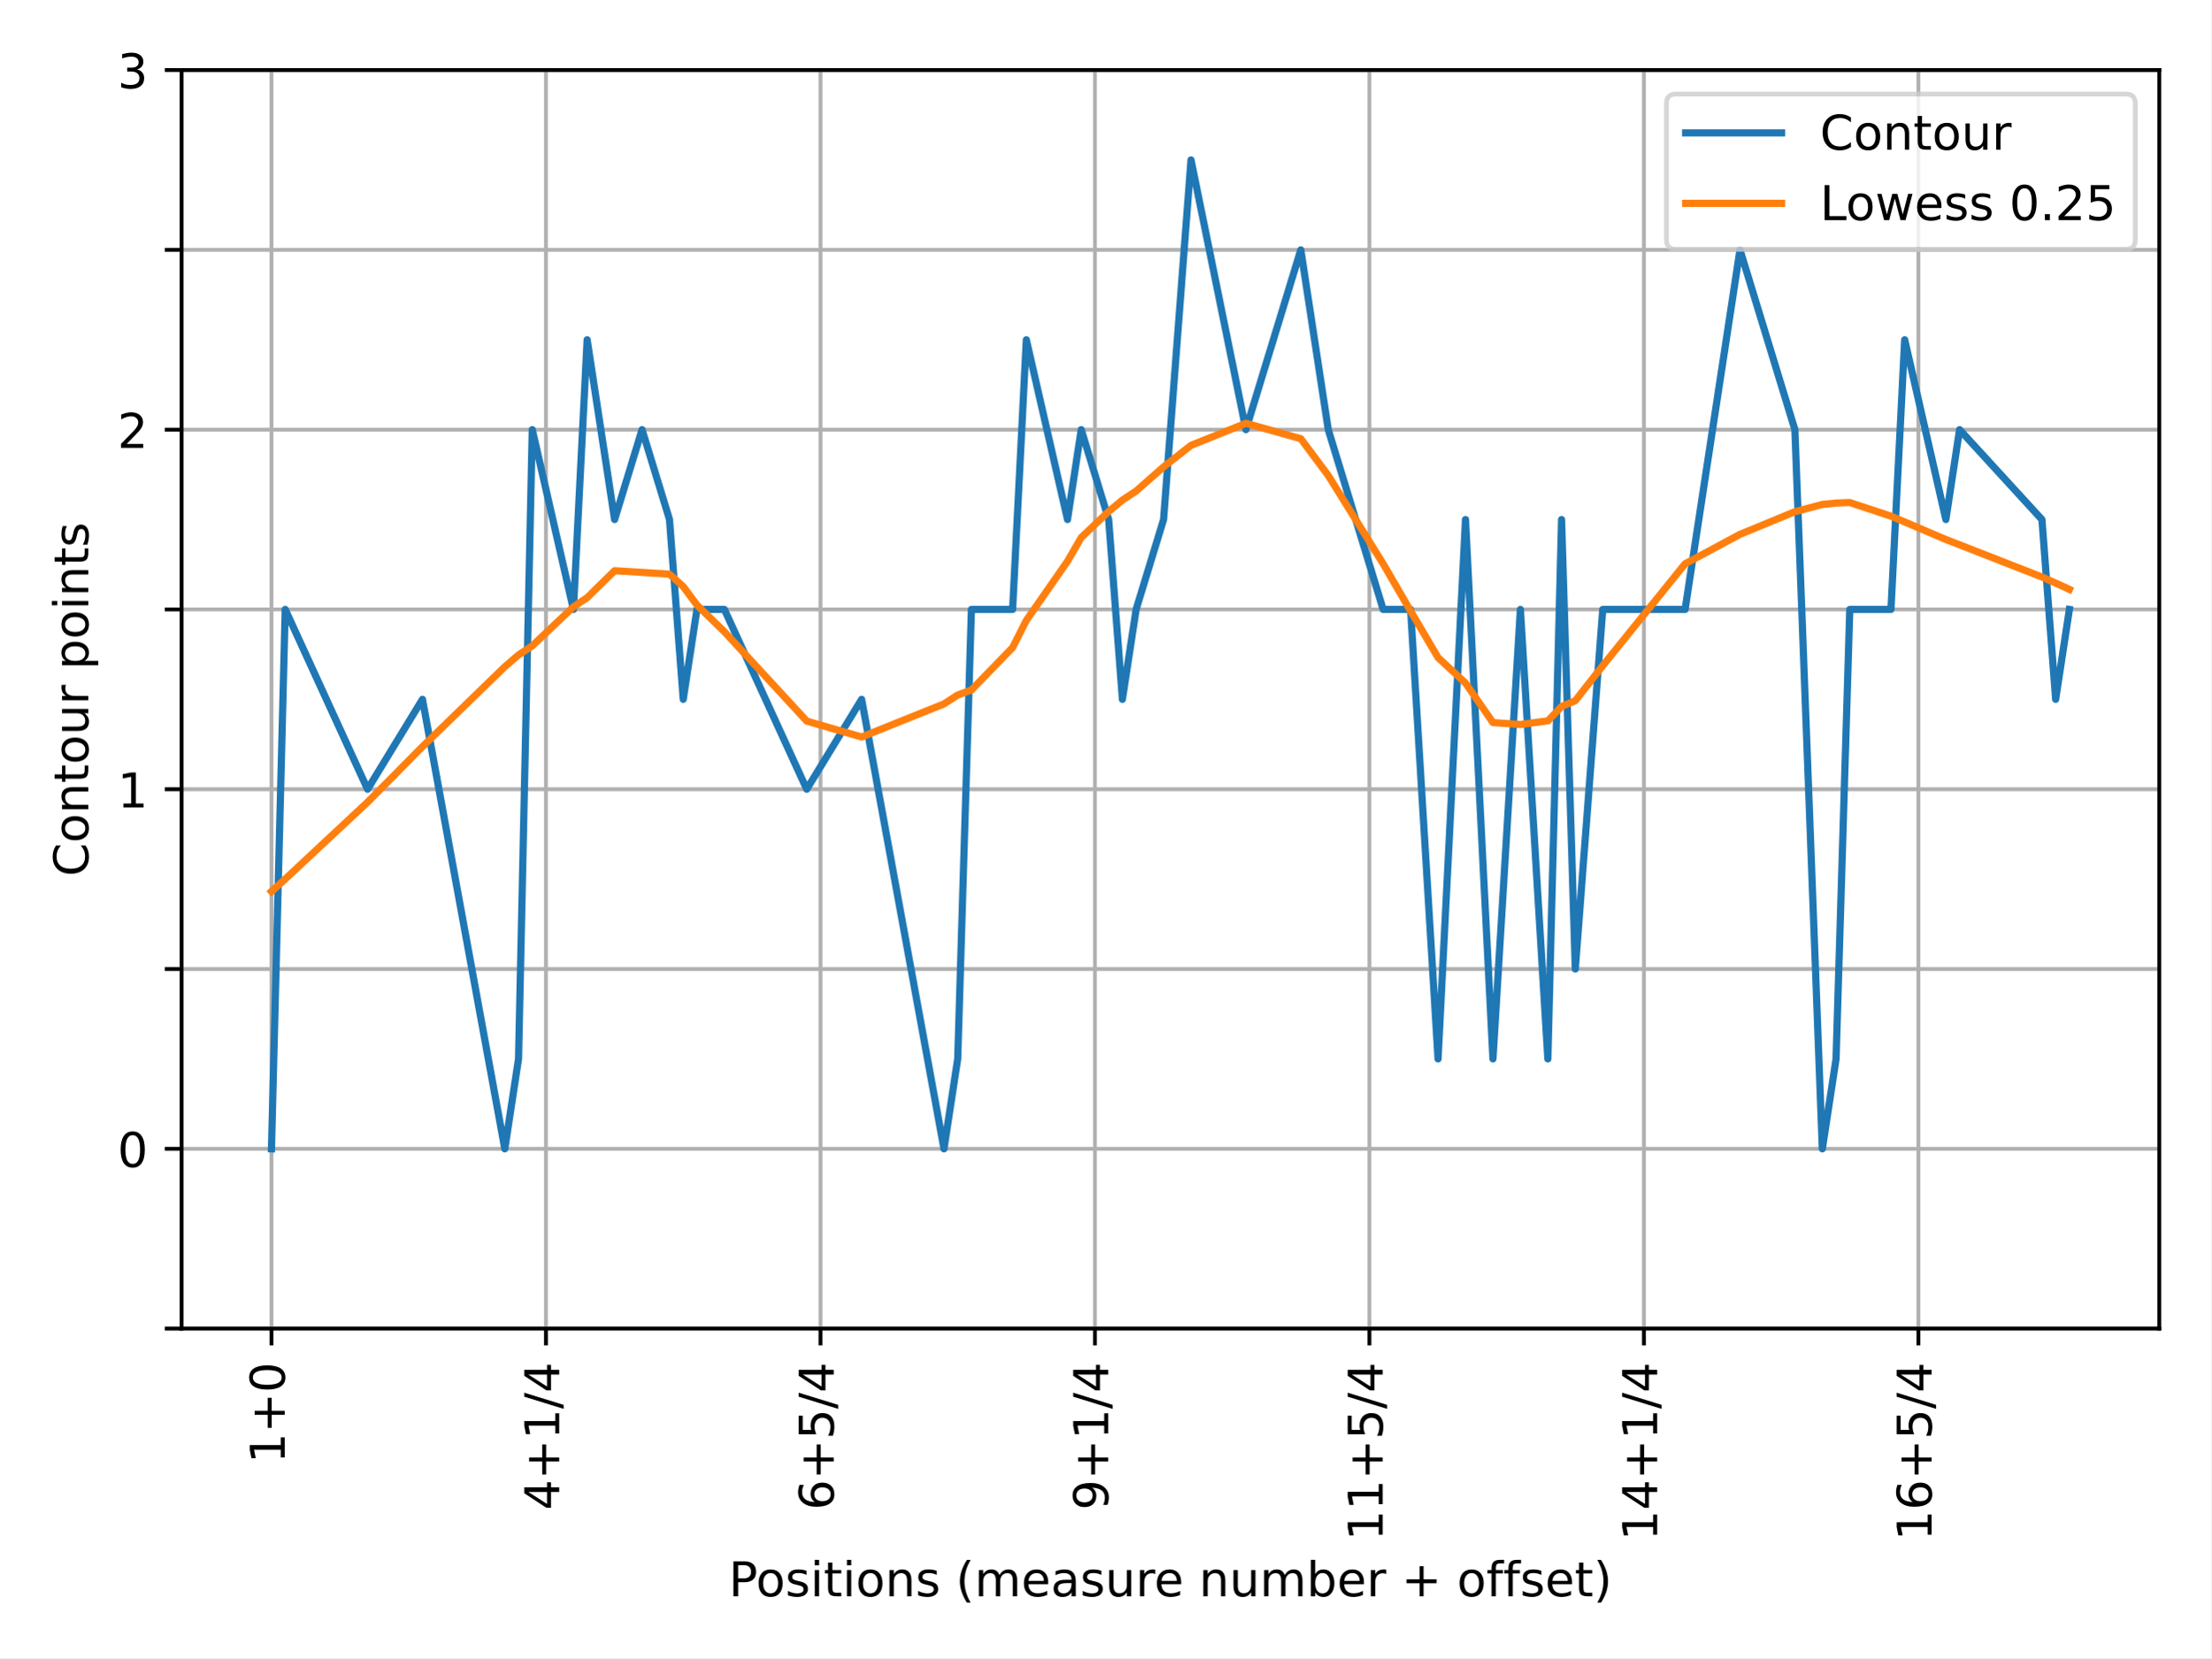
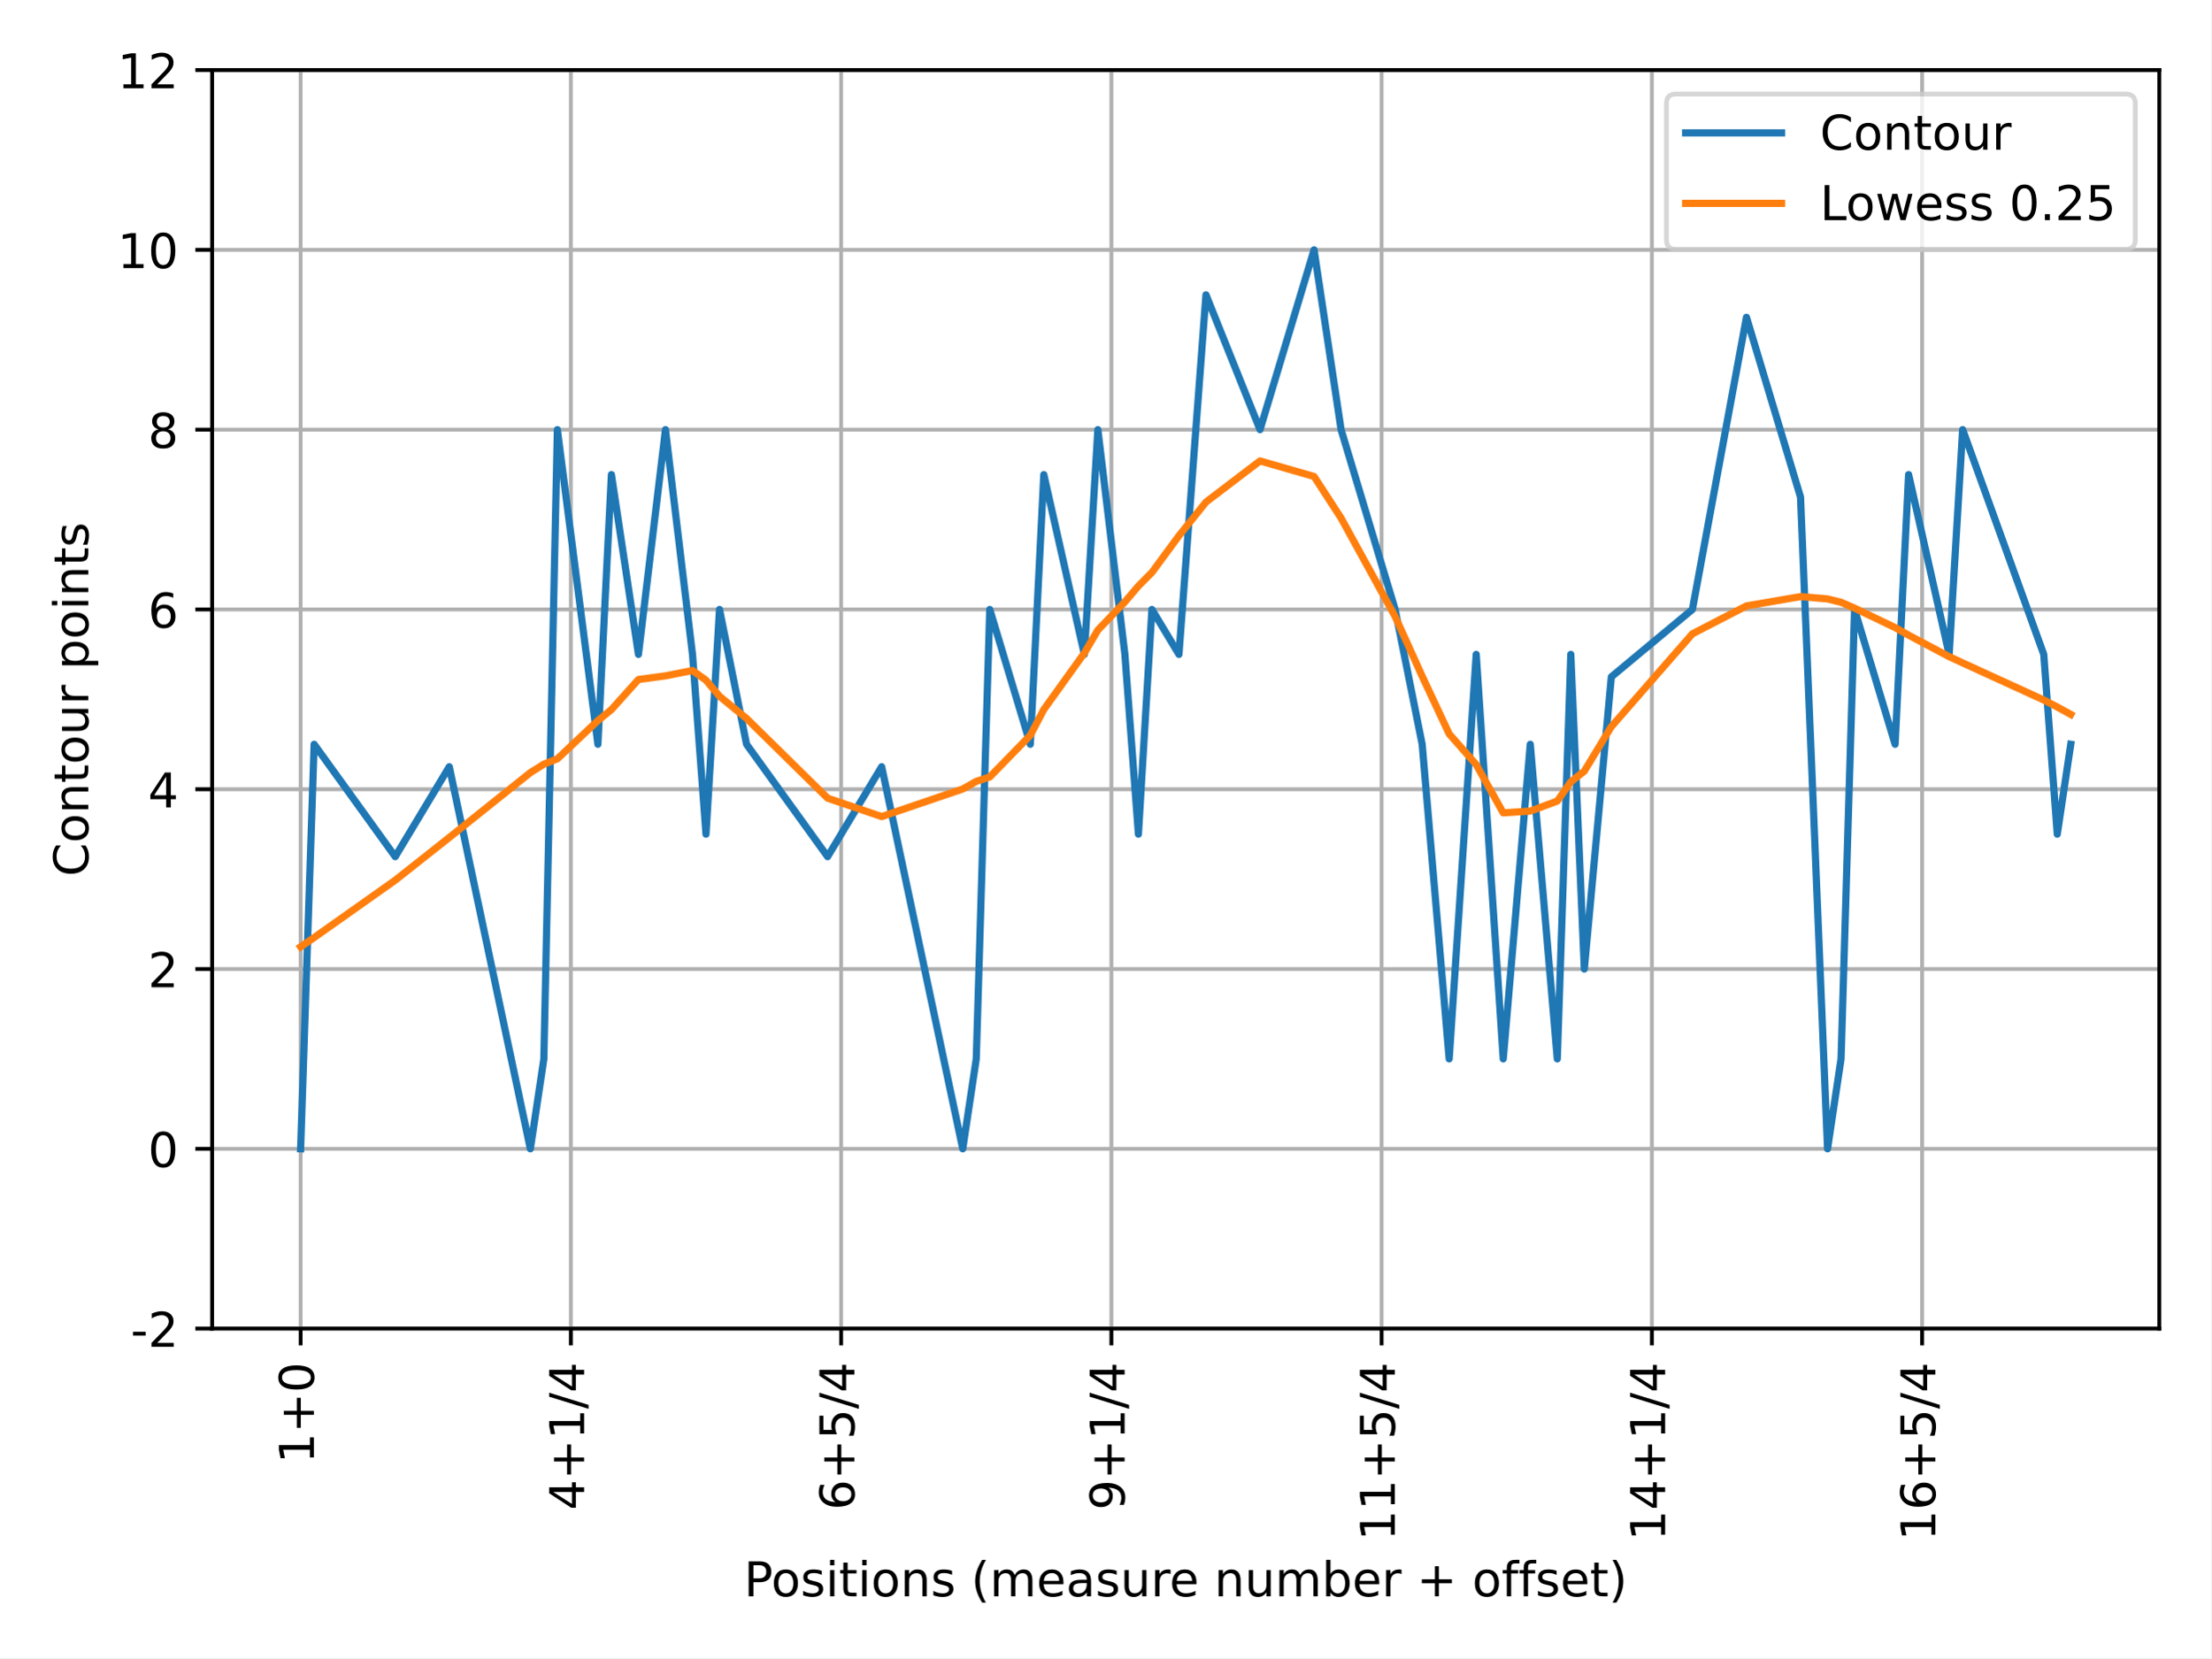
<svg xmlns="http://www.w3.org/2000/svg" xmlns:xlink="http://www.w3.org/1999/xlink" width="460.8pt" height="345.6pt" viewBox="0 0 460.8 345.6" version="1.1">
  <defs>
    <style type="text/css">*{stroke-linejoin: round; stroke-linecap: butt}</style>
  </defs>
  <g id="figure_1">
    <g id="patch_1">
      <path d="M 0 345.6  L 460.8 345.6  L 460.8 0  L 0 0  z " style="fill: #ffffff" />
    </g>
    <g id="axes_1">
      <g id="patch_2">
-         <path d="M 37.841 276.923  L 450 276.923  L 450 14.599  L 37.841 14.599  z " style="fill: #ffffff" />
+         <path d="M 44.203 276.923  L 450 276.923  L 450 14.599  L 44.203 14.599  z " style="fill: #ffffff" />
      </g>
      <g id="matplotlib.axis_1">
        <g id="xtick_1">
          <g id="line2d_1">
-             <path d="M 56.575 276.923  L 56.575 14.599  " clip-path="url(#pb694dc9ce9)" style="fill: none; stroke: #b0b0b0; stroke-width: 0.8; stroke-linecap: square" />
+             <path d="M 62.648 276.923  L 62.648 14.599  " clip-path="url(#pce6628a669)" style="fill: none; stroke: #b0b0b0; stroke-width: 0.8; stroke-linecap: square" />
          </g>
          <g id="line2d_2">
            <defs>
-               <path id="mc96e5336cb" d="M 0 0  L 0 3.5  " style="stroke: #000000; stroke-width: 0.8" />
+               <path id="m8ea918b895" d="M 0 0  L 0 3.5  " style="stroke: #000000; stroke-width: 0.8" />
            </defs>
            <g>
-               <use xlink:href="#mc96e5336cb" x="56.575" y="276.923" style="stroke: #000000; stroke-width: 0.8" />
+               <use xlink:href="#m8ea918b895" x="62.648" y="276.923" style="stroke: #000000; stroke-width: 0.8" />
            </g>
          </g>
          <g id="text_1">
-             <g transform="translate(59.33452 305.0281) rotate(-90) scale(0.1 -0.1)">
+             <g transform="translate(65.40781 305.0281) rotate(-90) scale(0.1 -0.1)">
              <defs>
                <path id="DejaVuSans-31" d="M 794 531  L 1825 531  L 1825 4091  L 703 3866  L 703 4441  L 1819 4666  L 2450 4666  L 2450 531  L 3481 531  L 3481 0  L 794 0  L 794 531  z " transform="scale(0.015625)" />
                <path id="DejaVuSans-2b" d="M 2944 4013  L 2944 2272  L 4684 2272  L 4684 1741  L 2944 1741  L 2944 0  L 2419 0  L 2419 1741  L 678 1741  L 678 2272  L 2419 2272  L 2419 4013  L 2944 4013  z " transform="scale(0.015625)" />
                <path id="DejaVuSans-30" d="M 2034 4250  Q 1547 4250 1301 3770  Q 1056 3291 1056 2328  Q 1056 1369 1301 889  Q 1547 409 2034 409  Q 2525 409 2770 889  Q 3016 1369 3016 2328  Q 3016 3291 2770 3770  Q 2525 4250 2034 4250  z M 2034 4750  Q 2819 4750 3233 4129  Q 3647 3509 3647 2328  Q 3647 1150 3233 529  Q 2819 -91 2034 -91  Q 1250 -91 836 529  Q 422 1150 422 2328  Q 422 3509 836 4129  Q 1250 4750 2034 4750  z " transform="scale(0.015625)" />
              </defs>
              <use xlink:href="#DejaVuSans-31" />
              <use xlink:href="#DejaVuSans-2b" x="63.623" />
              <use xlink:href="#DejaVuSans-30" x="147.412" />
            </g>
          </g>
        </g>
        <g id="xtick_2">
          <g id="line2d_3">
-             <path d="M 113.78 276.923  L 113.78 14.599  " clip-path="url(#pb694dc9ce9)" style="fill: none; stroke: #b0b0b0; stroke-width: 0.8; stroke-linecap: square" />
+             <path d="M 118.97 276.923  L 118.97 14.599  " clip-path="url(#pce6628a669)" style="fill: none; stroke: #b0b0b0; stroke-width: 0.8; stroke-linecap: square" />
          </g>
          <g id="line2d_4">
            <g>
-               <use xlink:href="#mc96e5336cb" x="113.78" y="276.923" style="stroke: #000000; stroke-width: 0.8" />
+               <use xlink:href="#m8ea918b895" x="118.97" y="276.923" style="stroke: #000000; stroke-width: 0.8" />
            </g>
          </g>
          <g id="text_2">
-             <g transform="translate(116.5391 314.7594) rotate(-90) scale(0.1 -0.1)">
+             <g transform="translate(121.7294 314.7594) rotate(-90) scale(0.1 -0.1)">
              <defs>
                <path id="DejaVuSans-34" d="M 2419 4116  L 825 1625  L 2419 1625  L 2419 4116  z M 2253 4666  L 3047 4666  L 3047 1625  L 3713 1625  L 3713 1100  L 3047 1100  L 3047 0  L 2419 0  L 2419 1100  L 313 1100  L 313 1709  L 2253 4666  z " transform="scale(0.015625)" />
                <path id="DejaVuSans-2f" d="M 1625 4666  L 2156 4666  L 531 -594  L 0 -594  L 1625 4666  z " transform="scale(0.015625)" />
              </defs>
              <use xlink:href="#DejaVuSans-34" />
              <use xlink:href="#DejaVuSans-2b" x="63.623" />
              <use xlink:href="#DejaVuSans-31" x="147.412" />
              <use xlink:href="#DejaVuSans-2f" x="211.035" />
              <use xlink:href="#DejaVuSans-34" x="244.727" />
            </g>
          </g>
        </g>
        <g id="xtick_3">
          <g id="line2d_5">
-             <path d="M 170.984 276.923  L 170.984 14.599  " clip-path="url(#pb694dc9ce9)" style="fill: none; stroke: #b0b0b0; stroke-width: 0.8; stroke-linecap: square" />
+             <path d="M 175.292 276.923  L 175.292 14.599  " clip-path="url(#pce6628a669)" style="fill: none; stroke: #b0b0b0; stroke-width: 0.8; stroke-linecap: square" />
          </g>
          <g id="line2d_6">
            <g>
-               <use xlink:href="#mc96e5336cb" x="170.984" y="276.923" style="stroke: #000000; stroke-width: 0.8" />
+               <use xlink:href="#m8ea918b895" x="175.292" y="276.923" style="stroke: #000000; stroke-width: 0.8" />
            </g>
          </g>
          <g id="text_3">
-             <g transform="translate(173.7438 314.7594) rotate(-90) scale(0.1 -0.1)">
+             <g transform="translate(178.0509 314.7594) rotate(-90) scale(0.1 -0.1)">
              <defs>
                <path id="DejaVuSans-36" d="M 2113 2584  Q 1688 2584 1439 2293  Q 1191 2003 1191 1497  Q 1191 994 1439 701  Q 1688 409 2113 409  Q 2538 409 2786 701  Q 3034 994 3034 1497  Q 3034 2003 2786 2293  Q 2538 2584 2113 2584  z M 3366 4563  L 3366 3988  Q 3128 4100 2886 4159  Q 2644 4219 2406 4219  Q 1781 4219 1451 3797  Q 1122 3375 1075 2522  Q 1259 2794 1537 2939  Q 1816 3084 2150 3084  Q 2853 3084 3261 2657  Q 3669 2231 3669 1497  Q 3669 778 3244 343  Q 2819 -91 2113 -91  Q 1303 -91 875 529  Q 447 1150 447 2328  Q 447 3434 972 4092  Q 1497 4750 2381 4750  Q 2619 4750 2861 4703  Q 3103 4656 3366 4563  z " transform="scale(0.015625)" />
                <path id="DejaVuSans-35" d="M 691 4666  L 3169 4666  L 3169 4134  L 1269 4134  L 1269 2991  Q 1406 3038 1543 3061  Q 1681 3084 1819 3084  Q 2600 3084 3056 2656  Q 3513 2228 3513 1497  Q 3513 744 3044 326  Q 2575 -91 1722 -91  Q 1428 -91 1123 -41  Q 819 9 494 109  L 494 744  Q 775 591 1075 516  Q 1375 441 1709 441  Q 2250 441 2565 725  Q 2881 1009 2881 1497  Q 2881 1984 2565 2268  Q 2250 2553 1709 2553  Q 1456 2553 1204 2497  Q 953 2441 691 2322  L 691 4666  z " transform="scale(0.015625)" />
              </defs>
              <use xlink:href="#DejaVuSans-36" />
              <use xlink:href="#DejaVuSans-2b" x="63.623" />
              <use xlink:href="#DejaVuSans-35" x="147.412" />
              <use xlink:href="#DejaVuSans-2f" x="211.035" />
              <use xlink:href="#DejaVuSans-34" x="244.727" />
            </g>
          </g>
        </g>
        <g id="xtick_4">
          <g id="line2d_7">
-             <path d="M 228.189 276.923  L 228.189 14.599  " clip-path="url(#pb694dc9ce9)" style="fill: none; stroke: #b0b0b0; stroke-width: 0.8; stroke-linecap: square" />
+             <path d="M 231.613 276.923  L 231.613 14.599  " clip-path="url(#pce6628a669)" style="fill: none; stroke: #b0b0b0; stroke-width: 0.8; stroke-linecap: square" />
          </g>
          <g id="line2d_8">
            <g>
-               <use xlink:href="#mc96e5336cb" x="228.189" y="276.923" style="stroke: #000000; stroke-width: 0.8" />
+               <use xlink:href="#m8ea918b895" x="231.613" y="276.923" style="stroke: #000000; stroke-width: 0.8" />
            </g>
          </g>
          <g id="text_4">
-             <g transform="translate(230.9484 314.7594) rotate(-90) scale(0.1 -0.1)">
+             <g transform="translate(234.3725 314.7594) rotate(-90) scale(0.1 -0.1)">
              <defs>
                <path id="DejaVuSans-39" d="M 703 97  L 703 672  Q 941 559 1184 500  Q 1428 441 1663 441  Q 2288 441 2617 861  Q 2947 1281 2994 2138  Q 2813 1869 2534 1725  Q 2256 1581 1919 1581  Q 1219 1581 811 2004  Q 403 2428 403 3163  Q 403 3881 828 4315  Q 1253 4750 1959 4750  Q 2769 4750 3195 4129  Q 3622 3509 3622 2328  Q 3622 1225 3098 567  Q 2575 -91 1691 -91  Q 1453 -91 1209 -44  Q 966 3 703 97  z M 1959 2075  Q 2384 2075 2632 2365  Q 2881 2656 2881 3163  Q 2881 3666 2632 3958  Q 2384 4250 1959 4250  Q 1534 4250 1286 3958  Q 1038 3666 1038 3163  Q 1038 2656 1286 2365  Q 1534 2075 1959 2075  z " transform="scale(0.015625)" />
              </defs>
              <use xlink:href="#DejaVuSans-39" />
              <use xlink:href="#DejaVuSans-2b" x="63.623" />
              <use xlink:href="#DejaVuSans-31" x="147.412" />
              <use xlink:href="#DejaVuSans-2f" x="211.035" />
              <use xlink:href="#DejaVuSans-34" x="244.727" />
            </g>
          </g>
        </g>
        <g id="xtick_5">
          <g id="line2d_9">
-             <path d="M 285.394 276.923  L 285.394 14.599  " clip-path="url(#pb694dc9ce9)" style="fill: none; stroke: #b0b0b0; stroke-width: 0.8; stroke-linecap: square" />
+             <path d="M 287.935 276.923  L 287.935 14.599  " clip-path="url(#pce6628a669)" style="fill: none; stroke: #b0b0b0; stroke-width: 0.8; stroke-linecap: square" />
          </g>
          <g id="line2d_10">
            <g>
-               <use xlink:href="#mc96e5336cb" x="285.394" y="276.923" style="stroke: #000000; stroke-width: 0.8" />
+               <use xlink:href="#m8ea918b895" x="287.935" y="276.923" style="stroke: #000000; stroke-width: 0.8" />
            </g>
          </g>
          <g id="text_5">
-             <g transform="translate(288.153 321.1219) rotate(-90) scale(0.1 -0.1)">
+             <g transform="translate(290.6941 321.1219) rotate(-90) scale(0.1 -0.1)">
              <use xlink:href="#DejaVuSans-31" />
              <use xlink:href="#DejaVuSans-31" x="63.623" />
              <use xlink:href="#DejaVuSans-2b" x="127.246" />
              <use xlink:href="#DejaVuSans-35" x="211.035" />
              <use xlink:href="#DejaVuSans-2f" x="274.658" />
              <use xlink:href="#DejaVuSans-34" x="308.35" />
            </g>
          </g>
        </g>
        <g id="xtick_6">
          <g id="line2d_11">
-             <path d="M 342.598 276.923  L 342.598 14.599  " clip-path="url(#pb694dc9ce9)" style="fill: none; stroke: #b0b0b0; stroke-width: 0.8; stroke-linecap: square" />
+             <path d="M 344.256 276.923  L 344.256 14.599  " clip-path="url(#pce6628a669)" style="fill: none; stroke: #b0b0b0; stroke-width: 0.8; stroke-linecap: square" />
          </g>
          <g id="line2d_12">
            <g>
-               <use xlink:href="#mc96e5336cb" x="342.598" y="276.923" style="stroke: #000000; stroke-width: 0.8" />
+               <use xlink:href="#m8ea918b895" x="344.256" y="276.923" style="stroke: #000000; stroke-width: 0.8" />
            </g>
          </g>
          <g id="text_6">
-             <g transform="translate(345.3577 321.1219) rotate(-90) scale(0.1 -0.1)">
+             <g transform="translate(347.0156 321.1219) rotate(-90) scale(0.1 -0.1)">
              <use xlink:href="#DejaVuSans-31" />
              <use xlink:href="#DejaVuSans-34" x="63.623" />
              <use xlink:href="#DejaVuSans-2b" x="127.246" />
              <use xlink:href="#DejaVuSans-31" x="211.035" />
              <use xlink:href="#DejaVuSans-2f" x="274.658" />
              <use xlink:href="#DejaVuSans-34" x="308.35" />
            </g>
          </g>
        </g>
        <g id="xtick_7">
          <g id="line2d_13">
-             <path d="M 399.803 276.923  L 399.803 14.599  " clip-path="url(#pb694dc9ce9)" style="fill: none; stroke: #b0b0b0; stroke-width: 0.8; stroke-linecap: square" />
+             <path d="M 400.578 276.923  L 400.578 14.599  " clip-path="url(#pce6628a669)" style="fill: none; stroke: #b0b0b0; stroke-width: 0.8; stroke-linecap: square" />
          </g>
          <g id="line2d_14">
            <g>
-               <use xlink:href="#mc96e5336cb" x="399.803" y="276.923" style="stroke: #000000; stroke-width: 0.8" />
+               <use xlink:href="#m8ea918b895" x="400.578" y="276.923" style="stroke: #000000; stroke-width: 0.8" />
            </g>
          </g>
          <g id="text_7">
-             <g transform="translate(402.5623 321.1219) rotate(-90) scale(0.1 -0.1)">
+             <g transform="translate(403.3372 321.1219) rotate(-90) scale(0.1 -0.1)">
              <use xlink:href="#DejaVuSans-31" />
              <use xlink:href="#DejaVuSans-36" x="63.623" />
              <use xlink:href="#DejaVuSans-2b" x="127.246" />
              <use xlink:href="#DejaVuSans-35" x="211.035" />
              <use xlink:href="#DejaVuSans-2f" x="274.658" />
              <use xlink:href="#DejaVuSans-34" x="308.35" />
            </g>
          </g>
        </g>
        <g id="text_8">
-           <g transform="translate(151.8648 332.7203) scale(0.1 -0.1)">
+           <g transform="translate(155.0461 332.7203) scale(0.1 -0.1)">
            <defs>
              <path id="DejaVuSans-50" d="M 1259 4147  L 1259 2394  L 2053 2394  Q 2494 2394 2734 2622  Q 2975 2850 2975 3272  Q 2975 3691 2734 3919  Q 2494 4147 2053 4147  L 1259 4147  z M 628 4666  L 2053 4666  Q 2838 4666 3239 4311  Q 3641 3956 3641 3272  Q 3641 2581 3239 2228  Q 2838 1875 2053 1875  L 1259 1875  L 1259 0  L 628 0  L 628 4666  z " transform="scale(0.015625)" />
              <path id="DejaVuSans-6f" d="M 1959 3097  Q 1497 3097 1228 2736  Q 959 2375 959 1747  Q 959 1119 1226 758  Q 1494 397 1959 397  Q 2419 397 2687 759  Q 2956 1122 2956 1747  Q 2956 2369 2687 2733  Q 2419 3097 1959 3097  z M 1959 3584  Q 2709 3584 3137 3096  Q 3566 2609 3566 1747  Q 3566 888 3137 398  Q 2709 -91 1959 -91  Q 1206 -91 779 398  Q 353 888 353 1747  Q 353 2609 779 3096  Q 1206 3584 1959 3584  z " transform="scale(0.015625)" />
              <path id="DejaVuSans-73" d="M 2834 3397  L 2834 2853  Q 2591 2978 2328 3040  Q 2066 3103 1784 3103  Q 1356 3103 1142 2972  Q 928 2841 928 2578  Q 928 2378 1081 2264  Q 1234 2150 1697 2047  L 1894 2003  Q 2506 1872 2764 1633  Q 3022 1394 3022 966  Q 3022 478 2636 193  Q 2250 -91 1575 -91  Q 1294 -91 989 -36  Q 684 19 347 128  L 347 722  Q 666 556 975 473  Q 1284 391 1588 391  Q 1994 391 2212 530  Q 2431 669 2431 922  Q 2431 1156 2273 1281  Q 2116 1406 1581 1522  L 1381 1569  Q 847 1681 609 1914  Q 372 2147 372 2553  Q 372 3047 722 3315  Q 1072 3584 1716 3584  Q 2034 3584 2315 3537  Q 2597 3491 2834 3397  z " transform="scale(0.015625)" />
              <path id="DejaVuSans-69" d="M 603 3500  L 1178 3500  L 1178 0  L 603 0  L 603 3500  z M 603 4863  L 1178 4863  L 1178 4134  L 603 4134  L 603 4863  z " transform="scale(0.015625)" />
              <path id="DejaVuSans-74" d="M 1172 4494  L 1172 3500  L 2356 3500  L 2356 3053  L 1172 3053  L 1172 1153  Q 1172 725 1289 603  Q 1406 481 1766 481  L 2356 481  L 2356 0  L 1766 0  Q 1100 0 847 248  Q 594 497 594 1153  L 594 3053  L 172 3053  L 172 3500  L 594 3500  L 594 4494  L 1172 4494  z " transform="scale(0.015625)" />
              <path id="DejaVuSans-6e" d="M 3513 2113  L 3513 0  L 2938 0  L 2938 2094  Q 2938 2591 2744 2837  Q 2550 3084 2163 3084  Q 1697 3084 1428 2787  Q 1159 2491 1159 1978  L 1159 0  L 581 0  L 581 3500  L 1159 3500  L 1159 2956  Q 1366 3272 1645 3428  Q 1925 3584 2291 3584  Q 2894 3584 3203 3211  Q 3513 2838 3513 2113  z " transform="scale(0.015625)" />
              <path id="DejaVuSans-20" transform="scale(0.015625)" />
              <path id="DejaVuSans-28" d="M 1984 4856  Q 1566 4138 1362 3434  Q 1159 2731 1159 2009  Q 1159 1288 1364 580  Q 1569 -128 1984 -844  L 1484 -844  Q 1016 -109 783 600  Q 550 1309 550 2009  Q 550 2706 781 3412  Q 1013 4119 1484 4856  L 1984 4856  z " transform="scale(0.015625)" />
              <path id="DejaVuSans-6d" d="M 3328 2828  Q 3544 3216 3844 3400  Q 4144 3584 4550 3584  Q 5097 3584 5394 3201  Q 5691 2819 5691 2113  L 5691 0  L 5113 0  L 5113 2094  Q 5113 2597 4934 2840  Q 4756 3084 4391 3084  Q 3944 3084 3684 2787  Q 3425 2491 3425 1978  L 3425 0  L 2847 0  L 2847 2094  Q 2847 2600 2669 2842  Q 2491 3084 2119 3084  Q 1678 3084 1418 2786  Q 1159 2488 1159 1978  L 1159 0  L 581 0  L 581 3500  L 1159 3500  L 1159 2956  Q 1356 3278 1631 3431  Q 1906 3584 2284 3584  Q 2666 3584 2933 3390  Q 3200 3197 3328 2828  z " transform="scale(0.015625)" />
              <path id="DejaVuSans-65" d="M 3597 1894  L 3597 1613  L 953 1613  Q 991 1019 1311 708  Q 1631 397 2203 397  Q 2534 397 2845 478  Q 3156 559 3463 722  L 3463 178  Q 3153 47 2828 -22  Q 2503 -91 2169 -91  Q 1331 -91 842 396  Q 353 884 353 1716  Q 353 2575 817 3079  Q 1281 3584 2069 3584  Q 2775 3584 3186 3129  Q 3597 2675 3597 1894  z M 3022 2063  Q 3016 2534 2758 2815  Q 2500 3097 2075 3097  Q 1594 3097 1305 2825  Q 1016 2553 972 2059  L 3022 2063  z " transform="scale(0.015625)" />
              <path id="DejaVuSans-61" d="M 2194 1759  Q 1497 1759 1228 1600  Q 959 1441 959 1056  Q 959 750 1161 570  Q 1363 391 1709 391  Q 2188 391 2477 730  Q 2766 1069 2766 1631  L 2766 1759  L 2194 1759  z M 3341 1997  L 3341 0  L 2766 0  L 2766 531  Q 2569 213 2275 61  Q 1981 -91 1556 -91  Q 1019 -91 701 211  Q 384 513 384 1019  Q 384 1609 779 1909  Q 1175 2209 1959 2209  L 2766 2209  L 2766 2266  Q 2766 2663 2505 2880  Q 2244 3097 1772 3097  Q 1472 3097 1187 3025  Q 903 2953 641 2809  L 641 3341  Q 956 3463 1253 3523  Q 1550 3584 1831 3584  Q 2591 3584 2966 3190  Q 3341 2797 3341 1997  z " transform="scale(0.015625)" />
              <path id="DejaVuSans-75" d="M 544 1381  L 544 3500  L 1119 3500  L 1119 1403  Q 1119 906 1312 657  Q 1506 409 1894 409  Q 2359 409 2629 706  Q 2900 1003 2900 1516  L 2900 3500  L 3475 3500  L 3475 0  L 2900 0  L 2900 538  Q 2691 219 2414 64  Q 2138 -91 1772 -91  Q 1169 -91 856 284  Q 544 659 544 1381  z M 1991 3584  L 1991 3584  z " transform="scale(0.015625)" />
              <path id="DejaVuSans-72" d="M 2631 2963  Q 2534 3019 2420 3045  Q 2306 3072 2169 3072  Q 1681 3072 1420 2755  Q 1159 2438 1159 1844  L 1159 0  L 581 0  L 581 3500  L 1159 3500  L 1159 2956  Q 1341 3275 1631 3429  Q 1922 3584 2338 3584  Q 2397 3584 2469 3576  Q 2541 3569 2628 3553  L 2631 2963  z " transform="scale(0.015625)" />
              <path id="DejaVuSans-62" d="M 3116 1747  Q 3116 2381 2855 2742  Q 2594 3103 2138 3103  Q 1681 3103 1420 2742  Q 1159 2381 1159 1747  Q 1159 1113 1420 752  Q 1681 391 2138 391  Q 2594 391 2855 752  Q 3116 1113 3116 1747  z M 1159 2969  Q 1341 3281 1617 3432  Q 1894 3584 2278 3584  Q 2916 3584 3314 3078  Q 3713 2572 3713 1747  Q 3713 922 3314 415  Q 2916 -91 2278 -91  Q 1894 -91 1617 61  Q 1341 213 1159 525  L 1159 0  L 581 0  L 581 4863  L 1159 4863  L 1159 2969  z " transform="scale(0.015625)" />
              <path id="DejaVuSans-66" d="M 2375 4863  L 2375 4384  L 1825 4384  Q 1516 4384 1395 4259  Q 1275 4134 1275 3809  L 1275 3500  L 2222 3500  L 2222 3053  L 1275 3053  L 1275 0  L 697 0  L 697 3053  L 147 3053  L 147 3500  L 697 3500  L 697 3744  Q 697 4328 969 4595  Q 1241 4863 1831 4863  L 2375 4863  z " transform="scale(0.015625)" />
              <path id="DejaVuSans-29" d="M 513 4856  L 1013 4856  Q 1481 4119 1714 3412  Q 1947 2706 1947 2009  Q 1947 1309 1714 600  Q 1481 -109 1013 -844  L 513 -844  Q 928 -128 1133 580  Q 1338 1288 1338 2009  Q 1338 2731 1133 3434  Q 928 4138 513 4856  z " transform="scale(0.015625)" />
            </defs>
            <use xlink:href="#DejaVuSans-50" />
            <use xlink:href="#DejaVuSans-6f" x="56.678" />
            <use xlink:href="#DejaVuSans-73" x="117.859" />
            <use xlink:href="#DejaVuSans-69" x="169.959" />
            <use xlink:href="#DejaVuSans-74" x="197.742" />
            <use xlink:href="#DejaVuSans-69" x="236.951" />
            <use xlink:href="#DejaVuSans-6f" x="264.734" />
            <use xlink:href="#DejaVuSans-6e" x="325.916" />
            <use xlink:href="#DejaVuSans-73" x="389.295" />
            <use xlink:href="#DejaVuSans-20" x="441.395" />
            <use xlink:href="#DejaVuSans-28" x="473.182" />
            <use xlink:href="#DejaVuSans-6d" x="512.195" />
            <use xlink:href="#DejaVuSans-65" x="609.607" />
            <use xlink:href="#DejaVuSans-61" x="671.131" />
            <use xlink:href="#DejaVuSans-73" x="732.41" />
            <use xlink:href="#DejaVuSans-75" x="784.51" />
            <use xlink:href="#DejaVuSans-72" x="847.889" />
            <use xlink:href="#DejaVuSans-65" x="886.752" />
            <use xlink:href="#DejaVuSans-20" x="948.275" />
            <use xlink:href="#DejaVuSans-6e" x="980.062" />
            <use xlink:href="#DejaVuSans-75" x="1043.441" />
            <use xlink:href="#DejaVuSans-6d" x="1106.82" />
            <use xlink:href="#DejaVuSans-62" x="1204.232" />
            <use xlink:href="#DejaVuSans-65" x="1267.709" />
            <use xlink:href="#DejaVuSans-72" x="1329.232" />
            <use xlink:href="#DejaVuSans-20" x="1370.346" />
            <use xlink:href="#DejaVuSans-2b" x="1402.133" />
            <use xlink:href="#DejaVuSans-20" x="1485.922" />
            <use xlink:href="#DejaVuSans-6f" x="1517.709" />
            <use xlink:href="#DejaVuSans-66" x="1578.891" />
            <use xlink:href="#DejaVuSans-66" x="1614.096" />
            <use xlink:href="#DejaVuSans-73" x="1649.301" />
            <use xlink:href="#DejaVuSans-65" x="1701.4" />
            <use xlink:href="#DejaVuSans-74" x="1762.924" />
            <use xlink:href="#DejaVuSans-29" x="1802.133" />
          </g>
        </g>
      </g>
      <g id="matplotlib.axis_2">
        <g id="ytick_1">
          <g id="line2d_15">
-             <path d="M 37.841 276.923  L 450 276.923  " clip-path="url(#pb694dc9ce9)" style="fill: none; stroke: #b0b0b0; stroke-width: 0.8; stroke-linecap: square" />
+             <path d="M 44.203 276.923  L 450 276.923  " clip-path="url(#pce6628a669)" style="fill: none; stroke: #b0b0b0; stroke-width: 0.8; stroke-linecap: square" />
          </g>
          <g id="line2d_16">
            <defs>
-               <path id="me71f960613" d="M 0 0  L -3.5 0  " style="stroke: #000000; stroke-width: 0.8" />
+               <path id="m00f1ea83eb" d="M 0 0  L -3.5 0  " style="stroke: #000000; stroke-width: 0.8" />
            </defs>
            <g>
-               <use xlink:href="#me71f960613" x="37.841" y="276.923" style="stroke: #000000; stroke-width: 0.8" />
+               <use xlink:href="#m00f1ea83eb" x="44.203" y="276.923" style="stroke: #000000; stroke-width: 0.8" />
+             </g>
+           </g>
+           <g id="text_9">
+             <g transform="translate(27.23281 280.7227) scale(0.1 -0.1)">
+               <defs>
+                 <path id="DejaVuSans-2d" d="M 313 2009  L 1997 2009  L 1997 1497  L 313 1497  L 313 2009  z " transform="scale(0.015625)" />
+                 <path id="DejaVuSans-32" d="M 1228 531  L 3431 531  L 3431 0  L 469 0  L 469 531  Q 828 903 1448 1529  Q 2069 2156 2228 2338  Q 2531 2678 2651 2914  Q 2772 3150 2772 3378  Q 2772 3750 2511 3984  Q 2250 4219 1831 4219  Q 1534 4219 1204 4116  Q 875 4013 500 3803  L 500 4441  Q 881 4594 1212 4672  Q 1544 4750 1819 4750  Q 2544 4750 2975 4387  Q 3406 4025 3406 3419  Q 3406 3131 3298 2873  Q 3191 2616 2906 2266  Q 2828 2175 2409 1742  Q 1991 1309 1228 531  z " transform="scale(0.015625)" />
+               </defs>
+               <use xlink:href="#DejaVuSans-2d" />
+               <use xlink:href="#DejaVuSans-32" x="36.084" />
            </g>
          </g>
        </g>
        <g id="ytick_2">
          <g id="line2d_17">
-             <path d="M 37.841 239.449  L 450 239.449  " clip-path="url(#pb694dc9ce9)" style="fill: none; stroke: #b0b0b0; stroke-width: 0.8; stroke-linecap: square" />
+             <path d="M 44.203 239.449  L 450 239.449  " clip-path="url(#pce6628a669)" style="fill: none; stroke: #b0b0b0; stroke-width: 0.8; stroke-linecap: square" />
          </g>
          <g id="line2d_18">
            <g>
-               <use xlink:href="#me71f960613" x="37.841" y="239.449" style="stroke: #000000; stroke-width: 0.8" />
-             </g>
-           </g>
-           <g id="text_9">
-             <g transform="translate(24.47812 243.2478) scale(0.1 -0.1)">
+               <use xlink:href="#m00f1ea83eb" x="44.203" y="239.449" style="stroke: #000000; stroke-width: 0.8" />
+             </g>
+           </g>
+           <g id="text_10">
+             <g transform="translate(30.84062 243.2478) scale(0.1 -0.1)">
              <use xlink:href="#DejaVuSans-30" />
            </g>
          </g>
        </g>
        <g id="ytick_3">
          <g id="line2d_19">
-             <path d="M 37.841 201.974  L 450 201.974  " clip-path="url(#pb694dc9ce9)" style="fill: none; stroke: #b0b0b0; stroke-width: 0.8; stroke-linecap: square" />
+             <path d="M 44.203 201.974  L 450 201.974  " clip-path="url(#pce6628a669)" style="fill: none; stroke: #b0b0b0; stroke-width: 0.8; stroke-linecap: square" />
          </g>
          <g id="line2d_20">
            <g>
-               <use xlink:href="#me71f960613" x="37.841" y="201.974" style="stroke: #000000; stroke-width: 0.8" />
+               <use xlink:href="#m00f1ea83eb" x="44.203" y="201.974" style="stroke: #000000; stroke-width: 0.8" />
+             </g>
+           </g>
+           <g id="text_11">
+             <g transform="translate(30.84062 205.7729) scale(0.1 -0.1)">
+               <use xlink:href="#DejaVuSans-32" />
            </g>
          </g>
        </g>
        <g id="ytick_4">
          <g id="line2d_21">
-             <path d="M 37.841 164.499  L 450 164.499  " clip-path="url(#pb694dc9ce9)" style="fill: none; stroke: #b0b0b0; stroke-width: 0.8; stroke-linecap: square" />
+             <path d="M 44.203 164.499  L 450 164.499  " clip-path="url(#pce6628a669)" style="fill: none; stroke: #b0b0b0; stroke-width: 0.8; stroke-linecap: square" />
          </g>
          <g id="line2d_22">
            <g>
-               <use xlink:href="#me71f960613" x="37.841" y="164.499" style="stroke: #000000; stroke-width: 0.8" />
-             </g>
-           </g>
-           <g id="text_10">
-             <g transform="translate(24.47812 168.298) scale(0.1 -0.1)">
-               <use xlink:href="#DejaVuSans-31" />
+               <use xlink:href="#m00f1ea83eb" x="44.203" y="164.499" style="stroke: #000000; stroke-width: 0.8" />
+             </g>
+           </g>
+           <g id="text_12">
+             <g transform="translate(30.84062 168.298) scale(0.1 -0.1)">
+               <use xlink:href="#DejaVuSans-34" />
            </g>
          </g>
        </g>
        <g id="ytick_5">
          <g id="line2d_23">
-             <path d="M 37.841 127.024  L 450 127.024  " clip-path="url(#pb694dc9ce9)" style="fill: none; stroke: #b0b0b0; stroke-width: 0.8; stroke-linecap: square" />
+             <path d="M 44.203 127.024  L 450 127.024  " clip-path="url(#pce6628a669)" style="fill: none; stroke: #b0b0b0; stroke-width: 0.8; stroke-linecap: square" />
          </g>
          <g id="line2d_24">
            <g>
-               <use xlink:href="#me71f960613" x="37.841" y="127.024" style="stroke: #000000; stroke-width: 0.8" />
+               <use xlink:href="#m00f1ea83eb" x="44.203" y="127.024" style="stroke: #000000; stroke-width: 0.8" />
+             </g>
+           </g>
+           <g id="text_13">
+             <g transform="translate(30.84062 130.8231) scale(0.1 -0.1)">
+               <use xlink:href="#DejaVuSans-36" />
            </g>
          </g>
        </g>
        <g id="ytick_6">
          <g id="line2d_25">
-             <path d="M 37.841 89.549  L 450 89.549  " clip-path="url(#pb694dc9ce9)" style="fill: none; stroke: #b0b0b0; stroke-width: 0.8; stroke-linecap: square" />
+             <path d="M 44.203 89.549  L 450 89.549  " clip-path="url(#pce6628a669)" style="fill: none; stroke: #b0b0b0; stroke-width: 0.8; stroke-linecap: square" />
          </g>
          <g id="line2d_26">
            <g>
-               <use xlink:href="#me71f960613" x="37.841" y="89.549" style="stroke: #000000; stroke-width: 0.8" />
-             </g>
-           </g>
-           <g id="text_11">
-             <g transform="translate(24.47812 93.34821) scale(0.1 -0.1)">
-               <defs>
-                 <path id="DejaVuSans-32" d="M 1228 531  L 3431 531  L 3431 0  L 469 0  L 469 531  Q 828 903 1448 1529  Q 2069 2156 2228 2338  Q 2531 2678 2651 2914  Q 2772 3150 2772 3378  Q 2772 3750 2511 3984  Q 2250 4219 1831 4219  Q 1534 4219 1204 4116  Q 875 4013 500 3803  L 500 4441  Q 881 4594 1212 4672  Q 1544 4750 1819 4750  Q 2544 4750 2975 4387  Q 3406 4025 3406 3419  Q 3406 3131 3298 2873  Q 3191 2616 2906 2266  Q 2828 2175 2409 1742  Q 1991 1309 1228 531  z " transform="scale(0.015625)" />
-               </defs>
-               <use xlink:href="#DejaVuSans-32" />
+               <use xlink:href="#m00f1ea83eb" x="44.203" y="89.549" style="stroke: #000000; stroke-width: 0.8" />
+             </g>
+           </g>
+           <g id="text_14">
+             <g transform="translate(30.84062 93.34821) scale(0.1 -0.1)">
+               <defs>
+                 <path id="DejaVuSans-38" d="M 2034 2216  Q 1584 2216 1326 1975  Q 1069 1734 1069 1313  Q 1069 891 1326 650  Q 1584 409 2034 409  Q 2484 409 2743 651  Q 3003 894 3003 1313  Q 3003 1734 2745 1975  Q 2488 2216 2034 2216  z M 1403 2484  Q 997 2584 770 2862  Q 544 3141 544 3541  Q 544 4100 942 4425  Q 1341 4750 2034 4750  Q 2731 4750 3128 4425  Q 3525 4100 3525 3541  Q 3525 3141 3298 2862  Q 3072 2584 2669 2484  Q 3125 2378 3379 2068  Q 3634 1759 3634 1313  Q 3634 634 3220 271  Q 2806 -91 2034 -91  Q 1263 -91 848 271  Q 434 634 434 1313  Q 434 1759 690 2068  Q 947 2378 1403 2484  z M 1172 3481  Q 1172 3119 1398 2916  Q 1625 2713 2034 2713  Q 2441 2713 2670 2916  Q 2900 3119 2900 3481  Q 2900 3844 2670 4047  Q 2441 4250 2034 4250  Q 1625 4250 1398 4047  Q 1172 3844 1172 3481  z " transform="scale(0.015625)" />
+               </defs>
+               <use xlink:href="#DejaVuSans-38" />
            </g>
          </g>
        </g>
        <g id="ytick_7">
          <g id="line2d_27">
-             <path d="M 37.841 52.074  L 450 52.074  " clip-path="url(#pb694dc9ce9)" style="fill: none; stroke: #b0b0b0; stroke-width: 0.8; stroke-linecap: square" />
+             <path d="M 44.203 52.074  L 450 52.074  " clip-path="url(#pce6628a669)" style="fill: none; stroke: #b0b0b0; stroke-width: 0.8; stroke-linecap: square" />
          </g>
          <g id="line2d_28">
            <g>
-               <use xlink:href="#me71f960613" x="37.841" y="52.074" style="stroke: #000000; stroke-width: 0.8" />
+               <use xlink:href="#m00f1ea83eb" x="44.203" y="52.074" style="stroke: #000000; stroke-width: 0.8" />
+             </g>
+           </g>
+           <g id="text_15">
+             <g transform="translate(24.47812 55.87333) scale(0.1 -0.1)">
+               <use xlink:href="#DejaVuSans-31" />
+               <use xlink:href="#DejaVuSans-30" x="63.623" />
            </g>
          </g>
        </g>
        <g id="ytick_8">
          <g id="line2d_29">
-             <path d="M 37.841 14.599  L 450 14.599  " clip-path="url(#pb694dc9ce9)" style="fill: none; stroke: #b0b0b0; stroke-width: 0.8; stroke-linecap: square" />
+             <path d="M 44.203 14.599  L 450 14.599  " clip-path="url(#pce6628a669)" style="fill: none; stroke: #b0b0b0; stroke-width: 0.8; stroke-linecap: square" />
          </g>
          <g id="line2d_30">
            <g>
-               <use xlink:href="#me71f960613" x="37.841" y="14.599" style="stroke: #000000; stroke-width: 0.8" />
-             </g>
-           </g>
-           <g id="text_12">
+               <use xlink:href="#m00f1ea83eb" x="44.203" y="14.599" style="stroke: #000000; stroke-width: 0.8" />
+             </g>
+           </g>
+           <g id="text_16">
            <g transform="translate(24.47812 18.39844) scale(0.1 -0.1)">
-               <defs>
-                 <path id="DejaVuSans-33" d="M 2597 2516  Q 3050 2419 3304 2112  Q 3559 1806 3559 1356  Q 3559 666 3084 287  Q 2609 -91 1734 -91  Q 1441 -91 1130 -33  Q 819 25 488 141  L 488 750  Q 750 597 1062 519  Q 1375 441 1716 441  Q 2309 441 2620 675  Q 2931 909 2931 1356  Q 2931 1769 2642 2001  Q 2353 2234 1838 2234  L 1294 2234  L 1294 2753  L 1863 2753  Q 2328 2753 2575 2939  Q 2822 3125 2822 3475  Q 2822 3834 2567 4026  Q 2313 4219 1838 4219  Q 1578 4219 1281 4162  Q 984 4106 628 3988  L 628 4550  Q 988 4650 1302 4700  Q 1616 4750 1894 4750  Q 2613 4750 3031 4423  Q 3450 4097 3450 3541  Q 3450 3153 3228 2886  Q 3006 2619 2597 2516  z " transform="scale(0.015625)" />
-               </defs>
-               <use xlink:href="#DejaVuSans-33" />
-             </g>
-           </g>
-         </g>
-         <g id="text_13">
+               <use xlink:href="#DejaVuSans-31" />
+               <use xlink:href="#DejaVuSans-32" x="63.623" />
+             </g>
+           </g>
+         </g>
+         <g id="text_17">
          <g transform="translate(18.39844 182.6699) rotate(-90) scale(0.1 -0.1)">
            <defs>
              <path id="DejaVuSans-43" d="M 4122 4306  L 4122 3641  Q 3803 3938 3442 4084  Q 3081 4231 2675 4231  Q 1875 4231 1450 3742  Q 1025 3253 1025 2328  Q 1025 1406 1450 917  Q 1875 428 2675 428  Q 3081 428 3442 575  Q 3803 722 4122 1019  L 4122 359  Q 3791 134 3420 21  Q 3050 -91 2638 -91  Q 1578 -91 968 557  Q 359 1206 359 2328  Q 359 3453 968 4101  Q 1578 4750 2638 4750  Q 3056 4750 3426 4639  Q 3797 4528 4122 4306  z " transform="scale(0.015625)" />
              <path id="DejaVuSans-70" d="M 1159 525  L 1159 -1331  L 581 -1331  L 581 3500  L 1159 3500  L 1159 2969  Q 1341 3281 1617 3432  Q 1894 3584 2278 3584  Q 2916 3584 3314 3078  Q 3713 2572 3713 1747  Q 3713 922 3314 415  Q 2916 -91 2278 -91  Q 1894 -91 1617 61  Q 1341 213 1159 525  z M 3116 1747  Q 3116 2381 2855 2742  Q 2594 3103 2138 3103  Q 1681 3103 1420 2742  Q 1159 2381 1159 1747  Q 1159 1113 1420 752  Q 1681 391 2138 391  Q 2594 391 2855 752  Q 3116 1113 3116 1747  z " transform="scale(0.015625)" />
            </defs>
            <use xlink:href="#DejaVuSans-43" />
            <use xlink:href="#DejaVuSans-6f" x="69.824" />
            <use xlink:href="#DejaVuSans-6e" x="131.006" />
            <use xlink:href="#DejaVuSans-74" x="194.385" />
            <use xlink:href="#DejaVuSans-6f" x="233.594" />
            <use xlink:href="#DejaVuSans-75" x="294.775" />
            <use xlink:href="#DejaVuSans-72" x="358.154" />
            <use xlink:href="#DejaVuSans-20" x="399.268" />
            <use xlink:href="#DejaVuSans-70" x="431.055" />
            <use xlink:href="#DejaVuSans-6f" x="494.531" />
            <use xlink:href="#DejaVuSans-69" x="555.713" />
            <use xlink:href="#DejaVuSans-6e" x="583.496" />
            <use xlink:href="#DejaVuSans-74" x="646.875" />
            <use xlink:href="#DejaVuSans-73" x="686.084" />
          </g>
        </g>
      </g>
      <g id="line2d_31">
-         <path d="M 56.575 239.449  L 59.435 127.024  L 76.597 164.499  L 88.038 145.761  L 105.199 239.449  L 108.059 220.711  L 110.92 89.549  L 119.5 127.024  L 122.36 70.812  L 128.081 108.286  L 133.801 89.549  L 139.522 108.286  L 142.382 145.761  L 145.242 127.024  L 150.963 127.024  L 168.124 164.499  L 179.565 145.761  L 196.726 239.449  L 199.587 220.711  L 202.447 127.024  L 211.028 127.024  L 213.888 70.812  L 222.469 108.286  L 225.329 89.549  L 231.049 108.286  L 233.91 145.761  L 236.77 127.024  L 242.49 108.286  L 248.211 33.337  L 259.652 89.549  L 271.093 52.074  L 276.813 89.549  L 288.254 127.024  L 293.974 127.024  L 299.695 220.711  L 305.415 108.286  L 311.136 220.711  L 316.856 127.024  L 322.577 220.711  L 325.437 108.286  L 328.297 201.974  L 334.018 127.024  L 351.179 127.024  L 362.62 52.074  L 374.061 89.549  L 379.781 239.449  L 382.642 220.711  L 385.502 127.024  L 394.082 127.024  L 396.943 70.812  L 405.523 108.286  L 408.384 89.549  L 425.545 108.286  L 428.405 145.761  L 431.265 127.024  " clip-path="url(#pb694dc9ce9)" style="fill: none; stroke: #1f77b4; stroke-width: 1.5; stroke-linecap: square" />
+         <path d="M 62.648 239.449  L 65.465 155.13  L 82.361 178.552  L 93.625 159.814  L 110.522 239.449  L 113.338 220.711  L 116.154 89.549  L 124.602 155.13  L 127.418 98.918  L 133.05 136.393  L 138.683 89.549  L 144.315 136.393  L 147.131 173.867  L 149.947 127.024  L 155.579 155.13  L 172.475 178.552  L 183.74 159.814  L 200.636 239.449  L 203.452 220.711  L 206.268 127.024  L 214.717 155.13  L 217.533 98.918  L 225.981 136.393  L 228.797 89.549  L 234.429 136.393  L 237.245 173.867  L 240.061 127.024  L 245.694 136.393  L 251.326 61.443  L 262.59 89.549  L 273.854 52.074  L 279.486 89.549  L 290.751 127.024  L 296.383 155.13  L 302.015 220.711  L 307.647 136.393  L 313.279 220.711  L 318.912 155.13  L 324.544 220.711  L 327.36 136.393  L 330.176 201.974  L 335.808 141.077  L 352.704 127.024  L 363.969 66.127  L 375.233 103.602  L 380.865 239.449  L 383.681 220.711  L 386.497 127.024  L 394.946 155.13  L 397.762 98.918  L 406.21 136.393  L 409.026 89.549  L 425.923 136.393  L 428.739 173.867  L 431.555 155.13  " clip-path="url(#pce6628a669)" style="fill: none; stroke: #1f77b4; stroke-width: 1.5; stroke-linecap: square" />
      </g>
      <g id="line2d_32">
-         <path d="M 56.575 185.809  L 59.435 183.22  L 76.597 167.199  L 88.038 155.624  L 105.199 138.974  L 108.059 136.505  L 110.92 134.61  L 119.5 126.484  L 122.36 124.573  L 128.081 118.957  L 133.801 119.303  L 139.522 119.67  L 142.382 122.251  L 145.242 126.101  L 150.963 131.674  L 168.124 150.295  L 179.565 153.61  L 196.726 146.712  L 199.587 144.859  L 202.447 143.82  L 211.028 134.971  L 213.888 129.313  L 222.469 116.993  L 225.329 112.038  L 231.049 106.604  L 233.91 104.233  L 236.77 102.344  L 242.49 97.31  L 248.211 92.823  L 259.652 88.219  L 271.093 91.438  L 276.813 99.114  L 288.254 117.504  L 293.974 127.363  L 299.695 137.062  L 305.415 142.372  L 311.136 150.606  L 316.856 151.01  L 322.577 150.249  L 325.437 147.243  L 328.297 146.049  L 334.018 138.748  L 351.179 117.509  L 362.62 111.368  L 374.061 106.654  L 379.781 105.137  L 382.642 104.852  L 385.502 104.743  L 394.082 107.579  L 396.943 108.789  L 405.523 112.446  L 408.384 113.553  L 425.545 120.262  L 428.405 121.523  L 431.265 122.847  " clip-path="url(#pb694dc9ce9)" style="fill: none; stroke: #ff7f0e; stroke-width: 1.5; stroke-linecap: square" />
+         <path d="M 62.648 197.346  L 65.465 195.416  L 82.361 183.467  L 93.625 174.56  L 110.522 161.042  L 113.338 159.278  L 116.154 158.161  L 124.602 150.193  L 127.418 147.905  L 133.05 141.628  L 138.683 140.868  L 144.315 139.755  L 147.131 141.778  L 149.947 145.126  L 155.579 149.744  L 172.475 166.361  L 183.74 170.199  L 200.636 164.448  L 203.452 162.867  L 206.268 161.941  L 214.717 153.264  L 217.533 147.884  L 225.981 136.117  L 228.797 131.323  L 234.429 125.452  L 237.245 122.143  L 240.061 119.312  L 245.694 111.671  L 251.326 104.643  L 262.59 96.07  L 273.854 99.31  L 279.486 107.986  L 290.751 128.495  L 296.383 140.944  L 302.015 152.968  L 307.647 159.359  L 313.279 169.431  L 318.912 169.055  L 324.544 166.964  L 327.36 162.969  L 330.176 160.727  L 335.808 151.456  L 352.704 132.101  L 363.969 126.289  L 375.233 124.349  L 380.865 124.832  L 383.681 125.533  L 386.497 126.755  L 394.946 130.807  L 397.762 132.391  L 406.21 136.867  L 409.026 138.168  L 425.923 145.9  L 428.739 147.362  L 431.555 148.905  " clip-path="url(#pce6628a669)" style="fill: none; stroke: #ff7f0e; stroke-width: 1.5; stroke-linecap: square" />
      </g>
      <g id="patch_3">
-         <path d="M 37.841 276.923  L 37.841 14.599  " style="fill: none; stroke: #000000; stroke-width: 0.8; stroke-linejoin: miter; stroke-linecap: square" />
+         <path d="M 44.203 276.923  L 44.203 14.599  " style="fill: none; stroke: #000000; stroke-width: 0.8; stroke-linejoin: miter; stroke-linecap: square" />
      </g>
      <g id="patch_4">
        <path d="M 450 276.923  L 450 14.599  " style="fill: none; stroke: #000000; stroke-width: 0.8; stroke-linejoin: miter; stroke-linecap: square" />
      </g>
      <g id="patch_5">
-         <path d="M 37.841 276.923  L 450 276.923  " style="fill: none; stroke: #000000; stroke-width: 0.8; stroke-linejoin: miter; stroke-linecap: square" />
+         <path d="M 44.203 276.923  L 450 276.923  " style="fill: none; stroke: #000000; stroke-width: 0.8; stroke-linejoin: miter; stroke-linecap: square" />
      </g>
      <g id="patch_6">
-         <path d="M 37.841 14.599  L 450 14.599  " style="fill: none; stroke: #000000; stroke-width: 0.8; stroke-linejoin: miter; stroke-linecap: square" />
+         <path d="M 44.203 14.599  L 450 14.599  " style="fill: none; stroke: #000000; stroke-width: 0.8; stroke-linejoin: miter; stroke-linecap: square" />
      </g>
      <g id="legend_1">
        <g id="patch_7">
          <path d="M 349.291 51.955  L 443 51.955  Q 445 51.955 445 49.955  L 445 21.599  Q 445 19.599 443 19.599  L 349.291 19.599  Q 347.291 19.599 347.291 21.599  L 347.291 49.955  Q 347.291 51.955 349.291 51.955  z " style="fill: #ffffff; opacity: 0.8; stroke: #cccccc; stroke-linejoin: miter" />
        </g>
        <g id="line2d_33">
          <path d="M 351.291 27.698  L 361.291 27.698  L 371.291 27.698  " style="fill: none; stroke: #1f77b4; stroke-width: 1.5; stroke-linecap: square" />
        </g>
-         <g id="text_14">
+         <g id="text_18">
          <g transform="translate(379.2906 31.19766) scale(0.1 -0.1)">
            <use xlink:href="#DejaVuSans-43" />
            <use xlink:href="#DejaVuSans-6f" x="69.824" />
            <use xlink:href="#DejaVuSans-6e" x="131.006" />
            <use xlink:href="#DejaVuSans-74" x="194.385" />
            <use xlink:href="#DejaVuSans-6f" x="233.594" />
            <use xlink:href="#DejaVuSans-75" x="294.775" />
            <use xlink:href="#DejaVuSans-72" x="358.154" />
          </g>
        </g>
        <g id="line2d_34">
          <path d="M 351.291 42.376  L 361.291 42.376  L 371.291 42.376  " style="fill: none; stroke: #ff7f0e; stroke-width: 1.5; stroke-linecap: square" />
        </g>
-         <g id="text_15">
+         <g id="text_19">
          <g transform="translate(379.2906 45.87578) scale(0.1 -0.1)">
            <defs>
              <path id="DejaVuSans-4c" d="M 628 4666  L 1259 4666  L 1259 531  L 3531 531  L 3531 0  L 628 0  L 628 4666  z " transform="scale(0.015625)" />
              <path id="DejaVuSans-77" d="M 269 3500  L 844 3500  L 1563 769  L 2278 3500  L 2956 3500  L 3675 769  L 4391 3500  L 4966 3500  L 4050 0  L 3372 0  L 2619 2869  L 1863 0  L 1184 0  L 269 3500  z " transform="scale(0.015625)" />
              <path id="DejaVuSans-2e" d="M 684 794  L 1344 794  L 1344 0  L 684 0  L 684 794  z " transform="scale(0.015625)" />
            </defs>
            <use xlink:href="#DejaVuSans-4c" />
            <use xlink:href="#DejaVuSans-6f" x="53.963" />
            <use xlink:href="#DejaVuSans-77" x="115.145" />
            <use xlink:href="#DejaVuSans-65" x="196.932" />
            <use xlink:href="#DejaVuSans-73" x="258.455" />
            <use xlink:href="#DejaVuSans-73" x="310.555" />
            <use xlink:href="#DejaVuSans-20" x="362.654" />
            <use xlink:href="#DejaVuSans-30" x="394.441" />
            <use xlink:href="#DejaVuSans-2e" x="458.064" />
            <use xlink:href="#DejaVuSans-32" x="489.852" />
            <use xlink:href="#DejaVuSans-35" x="553.475" />
          </g>
        </g>
      </g>
    </g>
  </g>
  <defs>
-     <clipPath id="pb694dc9ce9">
-       <rect x="37.841" y="14.599" width="412.159" height="262.324" />
+     <clipPath id="pce6628a669">
+       <rect x="44.203" y="14.599" width="405.797" height="262.324" />
    </clipPath>
  </defs>
</svg>
